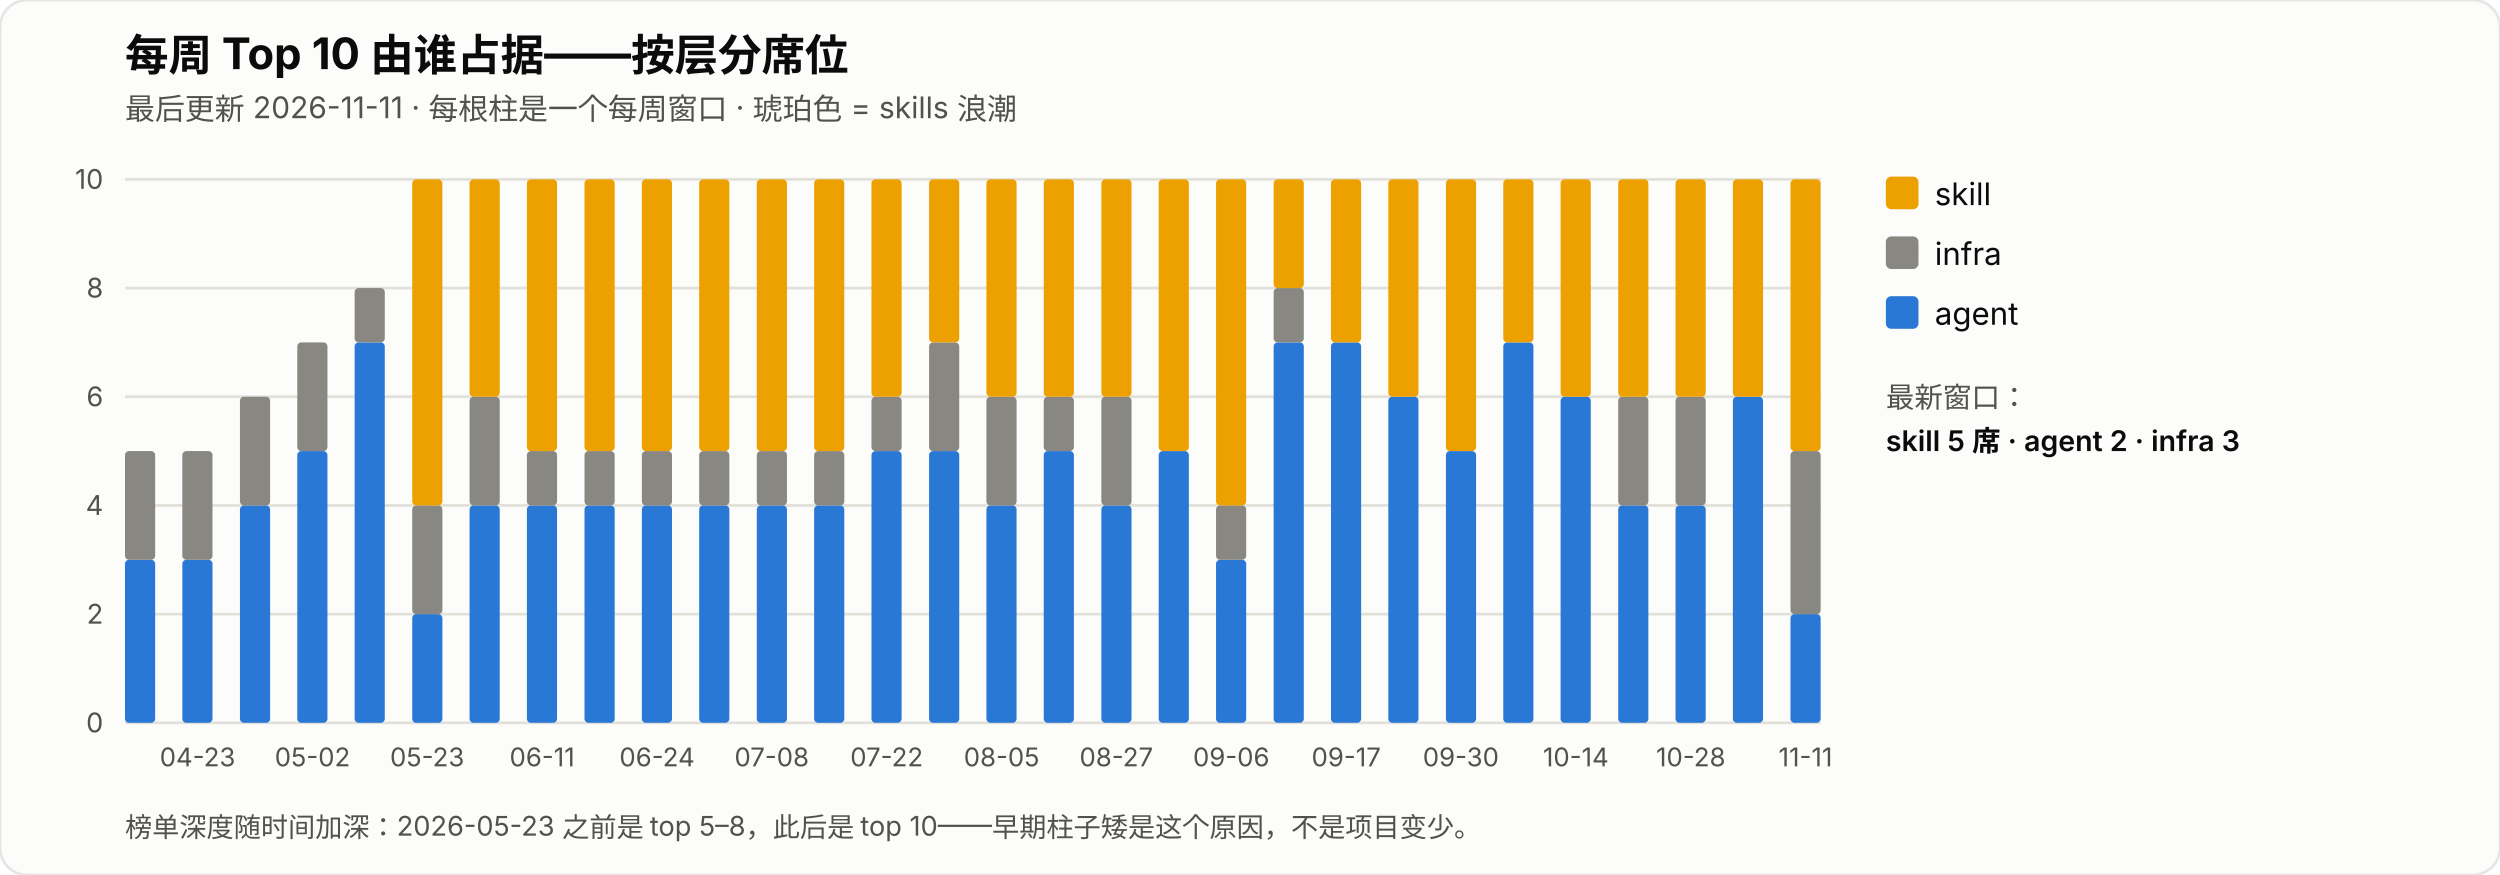
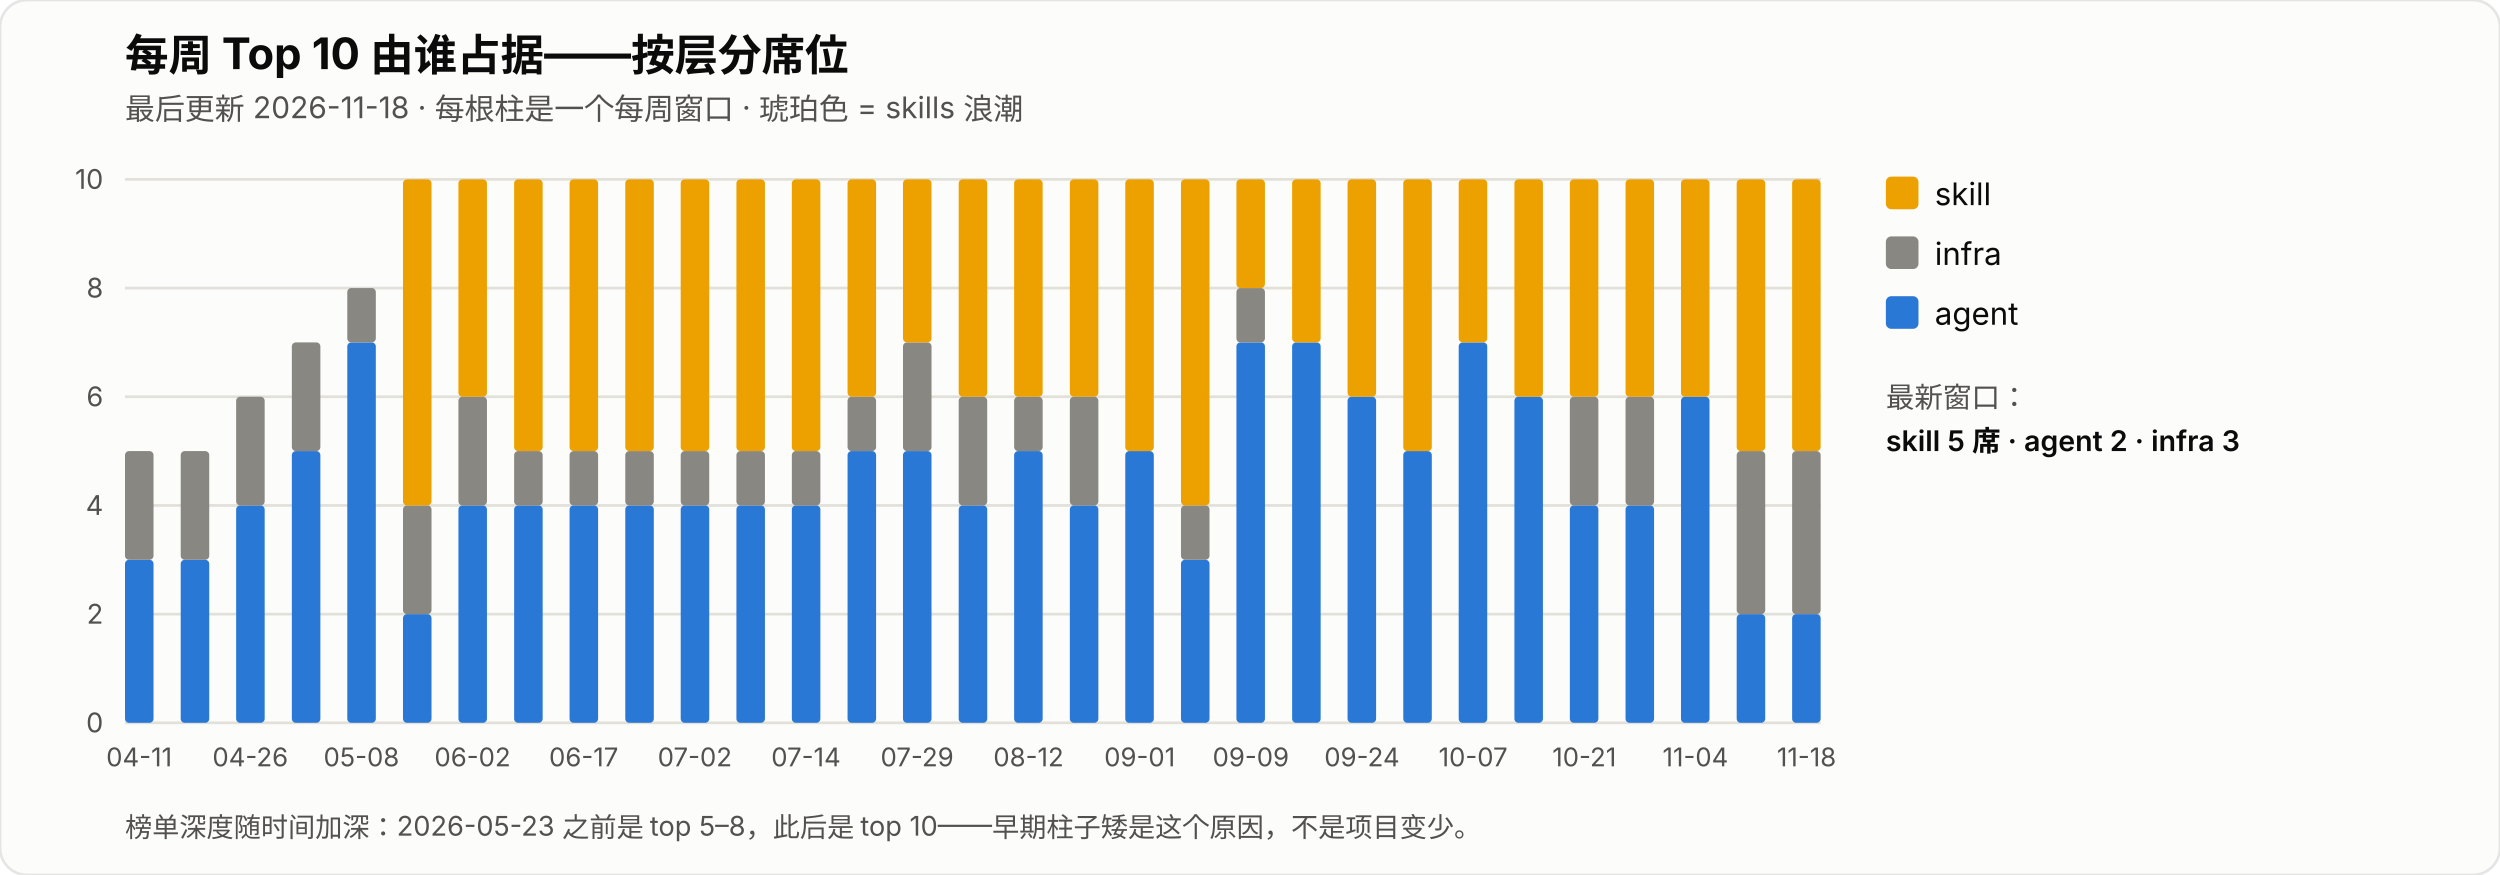
<svg xmlns="http://www.w3.org/2000/svg" width="920" height="322" viewBox="0 0 920 322" font-family="system-ui, -apple-system, sans-serif">
  <rect width="920" height="322" rx="10" fill="#fcfcfb" stroke="rgba(11,11,11,0.10)" />
  <text x="46" y="26" font-size="16" font-weight="700" fill="#0b0b0b">每周 Top 10 由谁占据——按层分席位</text>
-   <text x="46" y="44" font-size="11" fill="#52514e">最后更新 2026-11-11 · 每根柱是一个每周窗口 · 琥珀色 = skills 浪潮</text>
+   <text x="46" y="44" font-size="11" fill="#52514e">最后更新 2026-11-18 · 每根柱是一个每周窗口 · 琥珀色 = skills 浪潮</text>
  <line x1="46" y1="266.0" x2="670" y2="266.0" stroke="#e1e0d9" stroke-width="1" />
  <text x="38" y="269.5" font-size="10" fill="#52514e" text-anchor="end">0</text>
  <line x1="46" y1="226.0" x2="670" y2="226.0" stroke="#e1e0d9" stroke-width="1" />
  <text x="38" y="229.5" font-size="10" fill="#52514e" text-anchor="end">2</text>
  <line x1="46" y1="186.0" x2="670" y2="186.0" stroke="#e1e0d9" stroke-width="1" />
  <text x="38" y="189.5" font-size="10" fill="#52514e" text-anchor="end">4</text>
  <line x1="46" y1="146.0" x2="670" y2="146.0" stroke="#e1e0d9" stroke-width="1" />
  <text x="38" y="149.5" font-size="10" fill="#52514e" text-anchor="end">6</text>
  <line x1="46" y1="106.0" x2="670" y2="106.0" stroke="#e1e0d9" stroke-width="1" />
  <text x="38" y="109.5" font-size="10" fill="#52514e" text-anchor="end">8</text>
  <line x1="46" y1="66.0" x2="670" y2="66.0" stroke="#e1e0d9" stroke-width="1" />
  <text x="38" y="69.5" font-size="10" fill="#52514e" text-anchor="end">10</text>
-   <rect x="46.0" y="206.0" width="11.1" height="60.0" fill="#2a78d6" rx="1.5" />
-   <rect x="46.0" y="166.0" width="11.1" height="40.0" fill="#898781" rx="1.5" />
-   <rect x="67.1" y="206.0" width="11.1" height="60.0" fill="#2a78d6" rx="1.5" />
-   <rect x="67.1" y="166.0" width="11.1" height="40.0" fill="#898781" rx="1.5" />
-   <text x="72.7" y="282" font-size="9.5" fill="#52514e" text-anchor="middle">04-23</text>
-   <rect x="88.3" y="186.0" width="11.1" height="80.0" fill="#2a78d6" rx="1.5" />
-   <rect x="88.3" y="146.0" width="11.1" height="40.0" fill="#898781" rx="1.5" />
-   <rect x="109.4" y="166.0" width="11.1" height="100.0" fill="#2a78d6" rx="1.5" />
-   <rect x="109.4" y="126.0" width="11.1" height="40.0" fill="#898781" rx="1.5" />
-   <text x="115.0" y="282" font-size="9.5" fill="#52514e" text-anchor="middle">05-02</text>
-   <rect x="130.5" y="126.0" width="11.1" height="140.0" fill="#2a78d6" rx="1.5" />
-   <rect x="130.5" y="106.0" width="11.1" height="20.0" fill="#898781" rx="1.5" />
-   <rect x="151.7" y="226.0" width="11.1" height="40.0" fill="#2a78d6" rx="1.5" />
-   <rect x="151.7" y="186.0" width="11.1" height="40.0" fill="#898781" rx="1.5" />
-   <rect x="151.7" y="66.0" width="11.1" height="120.0" fill="#eda100" rx="1.5" />
-   <text x="157.2" y="282" font-size="9.5" fill="#52514e" text-anchor="middle">05-23</text>
-   <rect x="172.8" y="186.0" width="11.1" height="80.0" fill="#2a78d6" rx="1.5" />
-   <rect x="172.8" y="146.0" width="11.1" height="40.0" fill="#898781" rx="1.5" />
-   <rect x="172.8" y="66.0" width="11.1" height="80.0" fill="#eda100" rx="1.5" />
-   <rect x="193.9" y="186.0" width="11.1" height="80.0" fill="#2a78d6" rx="1.5" />
-   <rect x="193.9" y="166.0" width="11.1" height="20.0" fill="#898781" rx="1.5" />
-   <rect x="193.9" y="66.0" width="11.1" height="100.0" fill="#eda100" rx="1.5" />
-   <text x="199.5" y="282" font-size="9.5" fill="#52514e" text-anchor="middle">06-11</text>
-   <rect x="215.1" y="186.0" width="11.1" height="80.0" fill="#2a78d6" rx="1.5" />
-   <rect x="215.1" y="166.0" width="11.1" height="20.0" fill="#898781" rx="1.5" />
-   <rect x="215.1" y="66.0" width="11.1" height="100.0" fill="#eda100" rx="1.5" />
-   <rect x="236.2" y="186.0" width="11.1" height="80.0" fill="#2a78d6" rx="1.5" />
-   <rect x="236.2" y="166.0" width="11.1" height="20.0" fill="#898781" rx="1.5" />
-   <rect x="236.2" y="66.0" width="11.1" height="100.0" fill="#eda100" rx="1.5" />
-   <text x="241.8" y="282" font-size="9.5" fill="#52514e" text-anchor="middle">06-24</text>
-   <rect x="257.3" y="186.0" width="11.1" height="80.0" fill="#2a78d6" rx="1.5" />
-   <rect x="257.3" y="166.0" width="11.1" height="20.0" fill="#898781" rx="1.5" />
-   <rect x="257.3" y="66.0" width="11.1" height="100.0" fill="#eda100" rx="1.5" />
-   <rect x="278.5" y="186.0" width="11.1" height="80.0" fill="#2a78d6" rx="1.5" />
-   <rect x="278.5" y="166.0" width="11.1" height="20.0" fill="#898781" rx="1.5" />
-   <rect x="278.5" y="66.0" width="11.1" height="100.0" fill="#eda100" rx="1.5" />
-   <text x="284.0" y="282" font-size="9.5" fill="#52514e" text-anchor="middle">07-08</text>
-   <rect x="299.6" y="186.0" width="11.1" height="80.0" fill="#2a78d6" rx="1.5" />
-   <rect x="299.6" y="166.0" width="11.1" height="20.0" fill="#898781" rx="1.5" />
-   <rect x="299.6" y="66.0" width="11.1" height="100.0" fill="#eda100" rx="1.5" />
-   <rect x="320.7" y="166.0" width="11.1" height="100.0" fill="#2a78d6" rx="1.5" />
-   <rect x="320.7" y="146.0" width="11.1" height="20.0" fill="#898781" rx="1.5" />
-   <rect x="320.7" y="66.0" width="11.1" height="80.0" fill="#eda100" rx="1.5" />
-   <text x="326.3" y="282" font-size="9.5" fill="#52514e" text-anchor="middle">07-22</text>
-   <rect x="341.9" y="166.0" width="11.1" height="100.0" fill="#2a78d6" rx="1.5" />
-   <rect x="341.9" y="126.0" width="11.1" height="40.0" fill="#898781" rx="1.5" />
-   <rect x="341.9" y="66.0" width="11.1" height="60.0" fill="#eda100" rx="1.5" />
-   <rect x="363.0" y="186.0" width="11.1" height="80.0" fill="#2a78d6" rx="1.5" />
-   <rect x="363.0" y="146.0" width="11.1" height="40.0" fill="#898781" rx="1.5" />
-   <rect x="363.0" y="66.0" width="11.1" height="80.0" fill="#eda100" rx="1.5" />
-   <text x="368.6" y="282" font-size="9.5" fill="#52514e" text-anchor="middle">08-05</text>
-   <rect x="384.1" y="166.0" width="11.1" height="100.0" fill="#2a78d6" rx="1.5" />
-   <rect x="384.1" y="146.0" width="11.1" height="20.0" fill="#898781" rx="1.5" />
-   <rect x="384.1" y="66.0" width="11.1" height="80.0" fill="#eda100" rx="1.5" />
-   <rect x="405.3" y="186.0" width="11.1" height="80.0" fill="#2a78d6" rx="1.5" />
-   <rect x="405.3" y="146.0" width="11.1" height="40.0" fill="#898781" rx="1.5" />
-   <rect x="405.3" y="66.0" width="11.1" height="80.0" fill="#eda100" rx="1.5" />
-   <text x="410.8" y="282" font-size="9.5" fill="#52514e" text-anchor="middle">08-27</text>
-   <rect x="426.4" y="166.0" width="11.1" height="100.0" fill="#2a78d6" rx="1.5" />
-   <rect x="426.4" y="66.0" width="11.1" height="100.0" fill="#eda100" rx="1.5" />
-   <rect x="447.5" y="206.0" width="11.1" height="60.0" fill="#2a78d6" rx="1.5" />
-   <rect x="447.5" y="186.0" width="11.1" height="20.0" fill="#898781" rx="1.5" />
-   <rect x="447.5" y="66.0" width="11.1" height="120.0" fill="#eda100" rx="1.5" />
-   <text x="453.1" y="282" font-size="9.5" fill="#52514e" text-anchor="middle">09-06</text>
-   <rect x="468.7" y="126.0" width="11.1" height="140.0" fill="#2a78d6" rx="1.5" />
-   <rect x="468.7" y="106.0" width="11.1" height="20.0" fill="#898781" rx="1.5" />
-   <rect x="468.7" y="66.0" width="11.1" height="40.0" fill="#eda100" rx="1.5" />
-   <rect x="489.8" y="126.0" width="11.1" height="140.0" fill="#2a78d6" rx="1.5" />
-   <rect x="489.8" y="66.0" width="11.1" height="60.0" fill="#eda100" rx="1.5" />
-   <text x="495.4" y="282" font-size="9.5" fill="#52514e" text-anchor="middle">09-17</text>
-   <rect x="510.9" y="146.0" width="11.1" height="120.0" fill="#2a78d6" rx="1.5" />
-   <rect x="510.9" y="66.0" width="11.1" height="80.0" fill="#eda100" rx="1.5" />
-   <rect x="532.1" y="166.0" width="11.1" height="100.0" fill="#2a78d6" rx="1.5" />
-   <rect x="532.1" y="66.0" width="11.1" height="100.0" fill="#eda100" rx="1.5" />
-   <text x="537.6" y="282" font-size="9.5" fill="#52514e" text-anchor="middle">09-30</text>
-   <rect x="553.2" y="126.0" width="11.1" height="140.0" fill="#2a78d6" rx="1.5" />
-   <rect x="553.2" y="66.0" width="11.1" height="60.0" fill="#eda100" rx="1.5" />
-   <rect x="574.3" y="146.0" width="11.1" height="120.0" fill="#2a78d6" rx="1.5" />
-   <rect x="574.3" y="66.0" width="11.1" height="80.0" fill="#eda100" rx="1.5" />
-   <text x="579.9" y="282" font-size="9.5" fill="#52514e" text-anchor="middle">10-14</text>
-   <rect x="595.5" y="186.0" width="11.1" height="80.0" fill="#2a78d6" rx="1.5" />
-   <rect x="595.5" y="146.0" width="11.1" height="40.0" fill="#898781" rx="1.5" />
-   <rect x="595.5" y="66.0" width="11.1" height="80.0" fill="#eda100" rx="1.5" />
-   <rect x="616.6" y="186.0" width="11.1" height="80.0" fill="#2a78d6" rx="1.5" />
-   <rect x="616.6" y="146.0" width="11.1" height="40.0" fill="#898781" rx="1.5" />
-   <rect x="616.6" y="66.0" width="11.1" height="80.0" fill="#eda100" rx="1.5" />
-   <text x="622.2" y="282" font-size="9.5" fill="#52514e" text-anchor="middle">10-28</text>
-   <rect x="637.7" y="146.0" width="11.1" height="120.0" fill="#2a78d6" rx="1.5" />
-   <rect x="637.7" y="66.0" width="11.1" height="80.0" fill="#eda100" rx="1.5" />
-   <rect x="658.9" y="226.0" width="11.1" height="40.0" fill="#2a78d6" rx="1.5" />
-   <rect x="658.9" y="166.0" width="11.1" height="60.0" fill="#898781" rx="1.5" />
-   <rect x="658.9" y="66.0" width="11.1" height="100.0" fill="#eda100" rx="1.5" />
-   <text x="664.4" y="282" font-size="9.5" fill="#52514e" text-anchor="middle">11-11</text>
+   <rect x="46.0" y="206.0" width="10.5" height="60.0" fill="#2a78d6" rx="1.5" />
+   <rect x="46.0" y="166.0" width="10.5" height="40.0" fill="#898781" rx="1.5" />
+   <text x="51.2" y="282" font-size="9.5" fill="#52514e" text-anchor="middle">04-11</text>
+   <rect x="66.5" y="206.0" width="10.5" height="60.0" fill="#2a78d6" rx="1.5" />
+   <rect x="66.5" y="166.0" width="10.5" height="40.0" fill="#898781" rx="1.5" />
+   <rect x="86.9" y="186.0" width="10.5" height="80.0" fill="#2a78d6" rx="1.5" />
+   <rect x="86.9" y="146.0" width="10.5" height="40.0" fill="#898781" rx="1.5" />
+   <text x="92.1" y="282" font-size="9.5" fill="#52514e" text-anchor="middle">04-26</text>
+   <rect x="107.4" y="166.0" width="10.5" height="100.0" fill="#2a78d6" rx="1.5" />
+   <rect x="107.4" y="126.0" width="10.5" height="40.0" fill="#898781" rx="1.5" />
+   <rect x="127.8" y="126.0" width="10.5" height="140.0" fill="#2a78d6" rx="1.5" />
+   <rect x="127.8" y="106.0" width="10.5" height="20.0" fill="#898781" rx="1.5" />
+   <text x="133.0" y="282" font-size="9.5" fill="#52514e" text-anchor="middle">05-08</text>
+   <rect x="148.3" y="226.0" width="10.5" height="40.0" fill="#2a78d6" rx="1.5" />
+   <rect x="148.3" y="186.0" width="10.5" height="40.0" fill="#898781" rx="1.5" />
+   <rect x="148.3" y="66.0" width="10.5" height="120.0" fill="#eda100" rx="1.5" />
+   <rect x="168.7" y="186.0" width="10.5" height="80.0" fill="#2a78d6" rx="1.5" />
+   <rect x="168.7" y="146.0" width="10.5" height="40.0" fill="#898781" rx="1.5" />
+   <rect x="168.7" y="66.0" width="10.5" height="80.0" fill="#eda100" rx="1.5" />
+   <text x="173.9" y="282" font-size="9.5" fill="#52514e" text-anchor="middle">06-02</text>
+   <rect x="189.2" y="186.0" width="10.5" height="80.0" fill="#2a78d6" rx="1.5" />
+   <rect x="189.2" y="166.0" width="10.5" height="20.0" fill="#898781" rx="1.5" />
+   <rect x="189.2" y="66.0" width="10.5" height="100.0" fill="#eda100" rx="1.5" />
+   <rect x="209.6" y="186.0" width="10.5" height="80.0" fill="#2a78d6" rx="1.5" />
+   <rect x="209.6" y="166.0" width="10.5" height="20.0" fill="#898781" rx="1.5" />
+   <rect x="209.6" y="66.0" width="10.5" height="100.0" fill="#eda100" rx="1.5" />
+   <text x="214.8" y="282" font-size="9.5" fill="#52514e" text-anchor="middle">06-17</text>
+   <rect x="230.1" y="186.0" width="10.5" height="80.0" fill="#2a78d6" rx="1.5" />
+   <rect x="230.1" y="166.0" width="10.5" height="20.0" fill="#898781" rx="1.5" />
+   <rect x="230.1" y="66.0" width="10.5" height="100.0" fill="#eda100" rx="1.5" />
+   <rect x="250.5" y="186.0" width="10.5" height="80.0" fill="#2a78d6" rx="1.5" />
+   <rect x="250.5" y="166.0" width="10.5" height="20.0" fill="#898781" rx="1.5" />
+   <rect x="250.5" y="66.0" width="10.5" height="100.0" fill="#eda100" rx="1.5" />
+   <text x="255.7" y="282" font-size="9.5" fill="#52514e" text-anchor="middle">07-02</text>
+   <rect x="271.0" y="186.0" width="10.5" height="80.0" fill="#2a78d6" rx="1.5" />
+   <rect x="271.0" y="166.0" width="10.5" height="20.0" fill="#898781" rx="1.5" />
+   <rect x="271.0" y="66.0" width="10.5" height="100.0" fill="#eda100" rx="1.5" />
+   <rect x="291.4" y="186.0" width="10.5" height="80.0" fill="#2a78d6" rx="1.5" />
+   <rect x="291.4" y="166.0" width="10.5" height="20.0" fill="#898781" rx="1.5" />
+   <rect x="291.4" y="66.0" width="10.5" height="100.0" fill="#eda100" rx="1.5" />
+   <text x="296.6" y="282" font-size="9.5" fill="#52514e" text-anchor="middle">07-14</text>
+   <rect x="311.9" y="166.0" width="10.5" height="100.0" fill="#2a78d6" rx="1.5" />
+   <rect x="311.9" y="146.0" width="10.5" height="20.0" fill="#898781" rx="1.5" />
+   <rect x="311.9" y="66.0" width="10.5" height="80.0" fill="#eda100" rx="1.5" />
+   <rect x="332.3" y="166.0" width="10.5" height="100.0" fill="#2a78d6" rx="1.5" />
+   <rect x="332.3" y="126.0" width="10.5" height="40.0" fill="#898781" rx="1.5" />
+   <rect x="332.3" y="66.0" width="10.5" height="60.0" fill="#eda100" rx="1.5" />
+   <text x="337.5" y="282" font-size="9.5" fill="#52514e" text-anchor="middle">07-29</text>
+   <rect x="352.8" y="186.0" width="10.5" height="80.0" fill="#2a78d6" rx="1.5" />
+   <rect x="352.8" y="146.0" width="10.5" height="40.0" fill="#898781" rx="1.5" />
+   <rect x="352.8" y="66.0" width="10.5" height="80.0" fill="#eda100" rx="1.5" />
+   <rect x="373.2" y="166.0" width="10.5" height="100.0" fill="#2a78d6" rx="1.5" />
+   <rect x="373.2" y="146.0" width="10.5" height="20.0" fill="#898781" rx="1.5" />
+   <rect x="373.2" y="66.0" width="10.5" height="80.0" fill="#eda100" rx="1.5" />
+   <text x="378.5" y="282" font-size="9.5" fill="#52514e" text-anchor="middle">08-12</text>
+   <rect x="393.7" y="186.0" width="10.5" height="80.0" fill="#2a78d6" rx="1.5" />
+   <rect x="393.7" y="146.0" width="10.5" height="40.0" fill="#898781" rx="1.5" />
+   <rect x="393.7" y="66.0" width="10.5" height="80.0" fill="#eda100" rx="1.5" />
+   <rect x="414.1" y="166.0" width="10.5" height="100.0" fill="#2a78d6" rx="1.5" />
+   <rect x="414.1" y="66.0" width="10.5" height="100.0" fill="#eda100" rx="1.5" />
+   <text x="419.4" y="282" font-size="9.5" fill="#52514e" text-anchor="middle">09-01</text>
+   <rect x="434.6" y="206.0" width="10.5" height="60.0" fill="#2a78d6" rx="1.5" />
+   <rect x="434.6" y="186.0" width="10.5" height="20.0" fill="#898781" rx="1.5" />
+   <rect x="434.6" y="66.0" width="10.5" height="120.0" fill="#eda100" rx="1.5" />
+   <rect x="455.0" y="126.0" width="10.5" height="140.0" fill="#2a78d6" rx="1.5" />
+   <rect x="455.0" y="106.0" width="10.5" height="20.0" fill="#898781" rx="1.5" />
+   <rect x="455.0" y="66.0" width="10.5" height="40.0" fill="#eda100" rx="1.5" />
+   <text x="460.3" y="282" font-size="9.5" fill="#52514e" text-anchor="middle">09-09</text>
+   <rect x="475.5" y="126.0" width="10.5" height="140.0" fill="#2a78d6" rx="1.5" />
+   <rect x="475.5" y="66.0" width="10.5" height="60.0" fill="#eda100" rx="1.5" />
+   <rect x="495.9" y="146.0" width="10.5" height="120.0" fill="#2a78d6" rx="1.5" />
+   <rect x="495.9" y="66.0" width="10.5" height="80.0" fill="#eda100" rx="1.5" />
+   <text x="501.2" y="282" font-size="9.5" fill="#52514e" text-anchor="middle">09-24</text>
+   <rect x="516.4" y="166.0" width="10.5" height="100.0" fill="#2a78d6" rx="1.5" />
+   <rect x="516.4" y="66.0" width="10.5" height="100.0" fill="#eda100" rx="1.5" />
+   <rect x="536.8" y="126.0" width="10.5" height="140.0" fill="#2a78d6" rx="1.5" />
+   <rect x="536.8" y="66.0" width="10.5" height="60.0" fill="#eda100" rx="1.5" />
+   <text x="542.1" y="282" font-size="9.5" fill="#52514e" text-anchor="middle">10-07</text>
+   <rect x="557.3" y="146.0" width="10.5" height="120.0" fill="#2a78d6" rx="1.5" />
+   <rect x="557.3" y="66.0" width="10.5" height="80.0" fill="#eda100" rx="1.5" />
+   <rect x="577.7" y="186.0" width="10.5" height="80.0" fill="#2a78d6" rx="1.5" />
+   <rect x="577.7" y="146.0" width="10.5" height="40.0" fill="#898781" rx="1.5" />
+   <rect x="577.7" y="66.0" width="10.5" height="80.0" fill="#eda100" rx="1.5" />
+   <text x="583.0" y="282" font-size="9.5" fill="#52514e" text-anchor="middle">10-21</text>
+   <rect x="598.2" y="186.0" width="10.5" height="80.0" fill="#2a78d6" rx="1.5" />
+   <rect x="598.2" y="146.0" width="10.5" height="40.0" fill="#898781" rx="1.5" />
+   <rect x="598.2" y="66.0" width="10.5" height="80.0" fill="#eda100" rx="1.5" />
+   <rect x="618.6" y="146.0" width="10.5" height="120.0" fill="#2a78d6" rx="1.5" />
+   <rect x="618.6" y="66.0" width="10.5" height="80.0" fill="#eda100" rx="1.5" />
+   <text x="623.9" y="282" font-size="9.5" fill="#52514e" text-anchor="middle">11-04</text>
+   <rect x="639.1" y="226.0" width="10.5" height="40.0" fill="#2a78d6" rx="1.5" />
+   <rect x="639.1" y="166.0" width="10.5" height="60.0" fill="#898781" rx="1.5" />
+   <rect x="639.1" y="66.0" width="10.5" height="100.0" fill="#eda100" rx="1.5" />
+   <rect x="659.5" y="226.0" width="10.5" height="40.0" fill="#2a78d6" rx="1.5" />
+   <rect x="659.5" y="166.0" width="10.5" height="60.0" fill="#898781" rx="1.5" />
+   <rect x="659.5" y="66.0" width="10.5" height="100.0" fill="#eda100" rx="1.5" />
+   <text x="664.8" y="282" font-size="9.5" fill="#52514e" text-anchor="middle">11-18</text>
  <rect x="694" y="65" width="12" height="12" rx="2" fill="#eda100" />
  <text x="712" y="75.5" font-size="11.5" fill="#0b0b0b">skill</text>
  <rect x="694" y="87" width="12" height="12" rx="2" fill="#898781" />
  <text x="712" y="97.5" font-size="11.5" fill="#0b0b0b">infra</text>
  <rect x="694" y="109" width="12" height="12" rx="2" fill="#2a78d6" />
  <text x="712" y="119.5" font-size="11.5" fill="#0b0b0b">agent</text>
  <text x="694" y="150" font-size="10.5" fill="#52514e">最新窗口：</text>
  <text x="694" y="166" font-size="10.5" font-weight="600" fill="#0b0b0b">skill 5 席 · agent 2 · infra 3</text>
  <text x="46" y="308" font-size="10" fill="#52514e">榜单深度随时间加深：2026-05-23 之前是 top 5–8，此后是 top 10——早期柱子矮是这个原因，不是项目变少。</text>
</svg>
